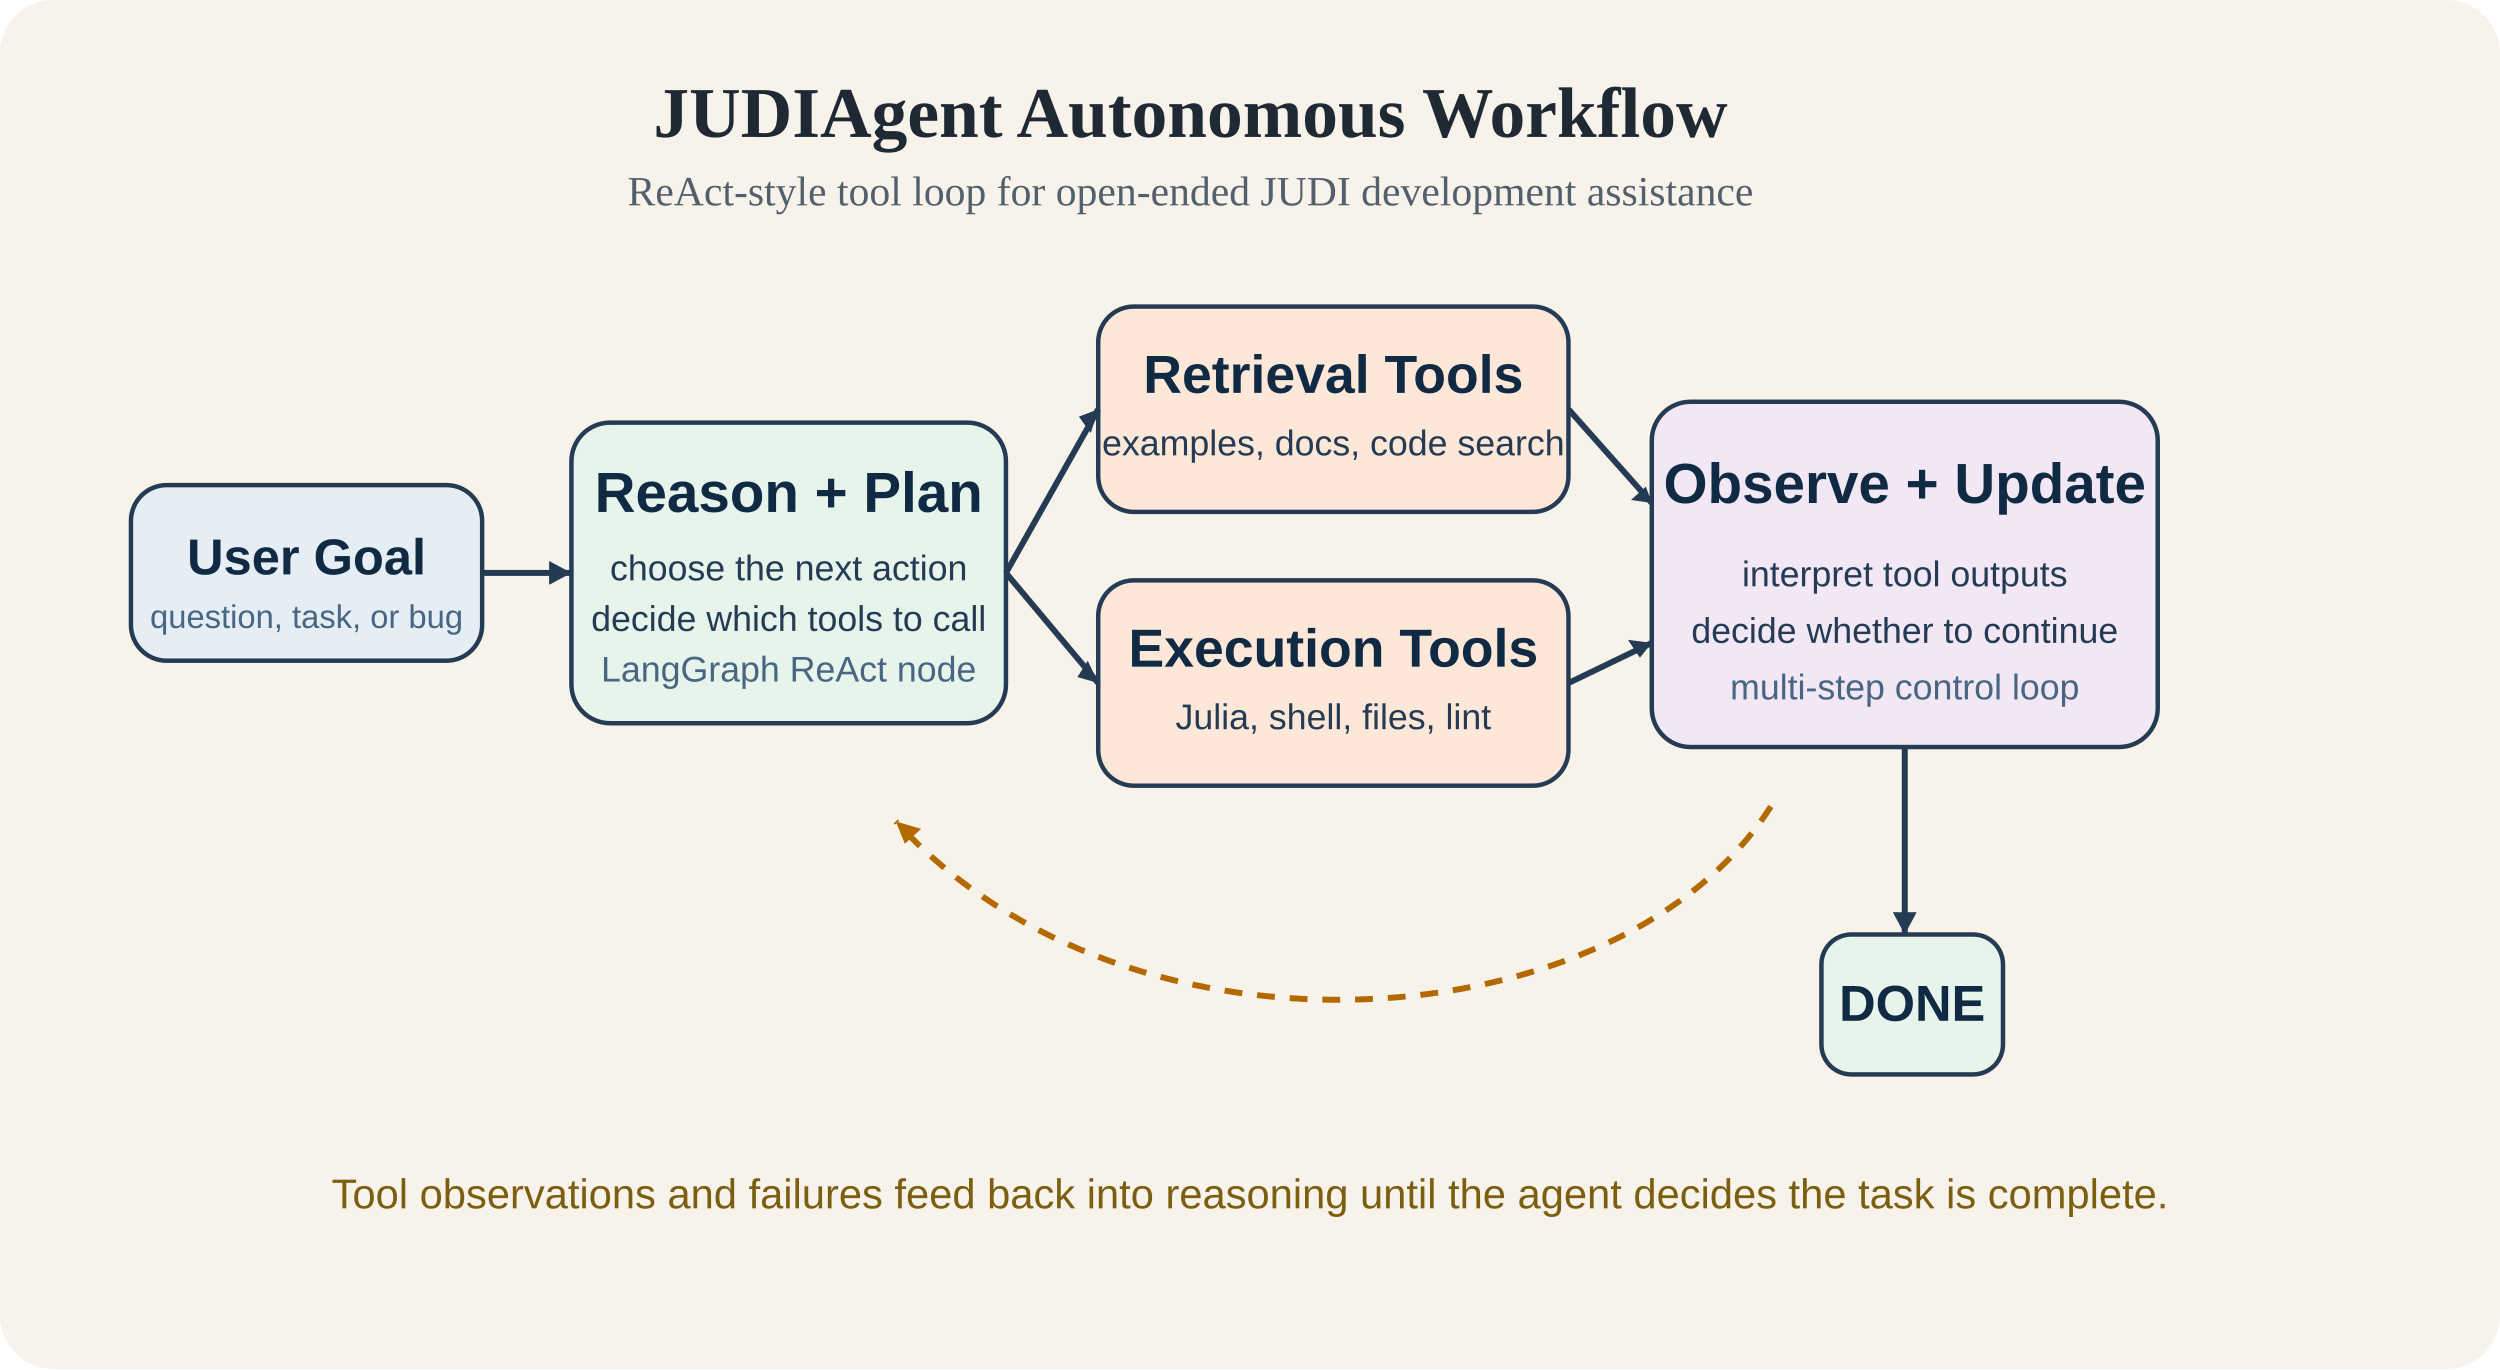
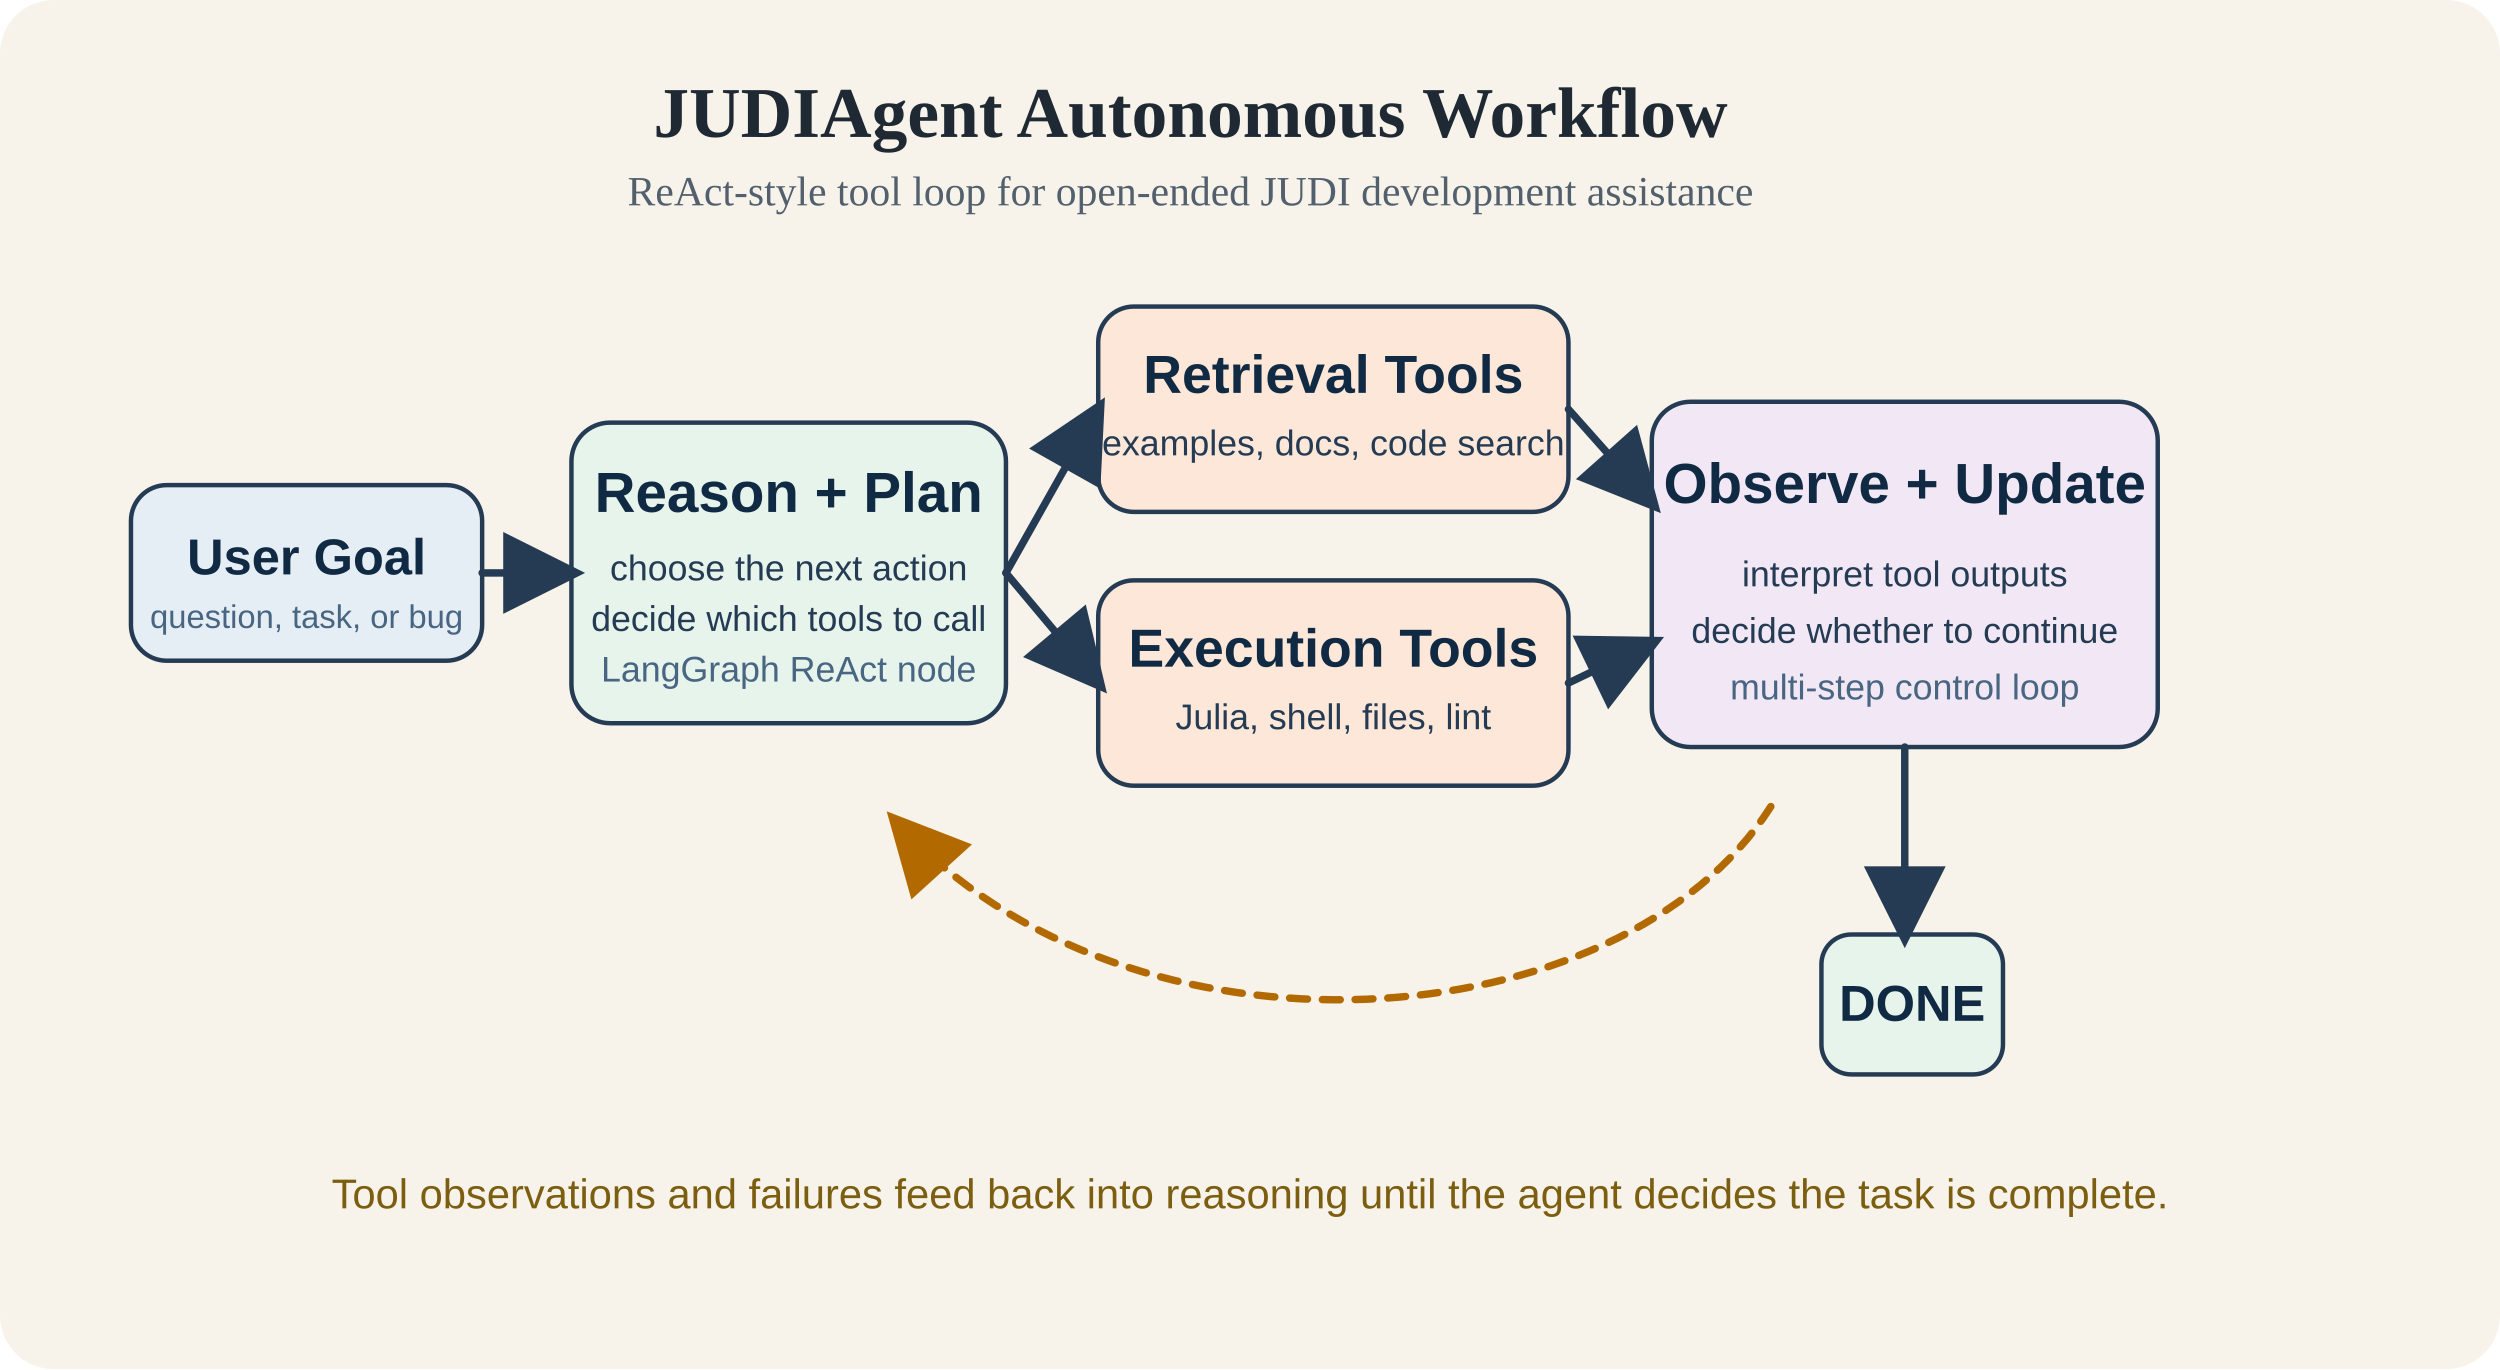
<svg xmlns="http://www.w3.org/2000/svg" width="1680" height="920" viewBox="0 0 1680 920" fill="none">
+   <defs>
+     <marker id="arrow-navy" viewBox="0 0 12 12" refX="10" refY="6" markerWidth="11" markerHeight="11" orient="auto-start-reverse">
+       <path d="M 0 0 L 12 6 L 0 12 z" fill="#243B53" />
+     </marker>
+     <marker id="arrow-gold" viewBox="0 0 12 12" refX="10" refY="6" markerWidth="11" markerHeight="11" orient="auto-start-reverse">
+       <path d="M 0 0 L 12 6 L 0 12 z" fill="#B26A00" />
+     </marker>
+   </defs>
  <rect width="1680" height="920" rx="36" fill="#F7F3EA" />
  <text x="800" y="92" text-anchor="middle" font-family="Georgia, 'Times New Roman', serif" font-size="48" font-weight="700" fill="#1F2933">JUDIAgent Autonomous Workflow</text>
  <text x="800" y="138" text-anchor="middle" font-family="Georgia, 'Times New Roman', serif" font-size="28" fill="#52606D">ReAct-style tool loop for open-ended JUDI development assistance</text>
  <rect x="88" y="326" width="236" height="118" rx="24" fill="#E6EEF5" stroke="#243B53" stroke-width="3" />
  <text x="206" y="386" text-anchor="middle" font-family="Arial, sans-serif" font-size="34" font-weight="700" fill="#102A43">User Goal</text>
  <text x="206" y="422" text-anchor="middle" font-family="Arial, sans-serif" font-size="22" fill="#486581">question, task, or bug</text>
  <rect x="384" y="284" width="292" height="202" rx="26" fill="#E7F4EC" stroke="#243B53" stroke-width="3" />
  <text x="530" y="344" text-anchor="middle" font-family="Arial, sans-serif" font-size="38" font-weight="700" fill="#102A43">Reason + Plan</text>
  <text x="530" y="390" text-anchor="middle" font-family="Arial, sans-serif" font-size="24" fill="#243B53">choose the next action</text>
  <text x="530" y="424" text-anchor="middle" font-family="Arial, sans-serif" font-size="24" fill="#243B53">decide which tools to call</text>
  <text x="530" y="458" text-anchor="middle" font-family="Arial, sans-serif" font-size="24" fill="#486581">LangGraph ReAct node</text>
  <rect x="738" y="206" width="316" height="138" rx="24" fill="#FCE7D8" stroke="#243B53" stroke-width="3" />
  <text x="896" y="264" text-anchor="middle" font-family="Arial, sans-serif" font-size="36" font-weight="700" fill="#102A43">Retrieval Tools</text>
  <text x="896" y="306" text-anchor="middle" font-family="Arial, sans-serif" font-size="24" fill="#243B53">examples, docs, code search</text>
  <rect x="738" y="390" width="316" height="138" rx="24" fill="#FCE7D8" stroke="#243B53" stroke-width="3" />
  <text x="896" y="448" text-anchor="middle" font-family="Arial, sans-serif" font-size="36" font-weight="700" fill="#102A43">Execution Tools</text>
  <text x="896" y="490" text-anchor="middle" font-family="Arial, sans-serif" font-size="24" fill="#243B53">Julia, shell, files, lint</text>
  <rect x="1110" y="270" width="340" height="232" rx="26" fill="#F2E8F5" stroke="#243B53" stroke-width="3" />
  <text x="1280" y="338" text-anchor="middle" font-family="Arial, sans-serif" font-size="38" font-weight="700" fill="#102A43">Observe + Update</text>
  <text x="1280" y="394" text-anchor="middle" font-family="Arial, sans-serif" font-size="24" fill="#243B53">interpret tool outputs</text>
  <text x="1280" y="432" text-anchor="middle" font-family="Arial, sans-serif" font-size="24" fill="#243B53">decide whether to continue</text>
  <text x="1280" y="470" text-anchor="middle" font-family="Arial, sans-serif" font-size="24" fill="#486581">multi-step control loop</text>
  <rect x="1224" y="628" width="122" height="94" rx="20" fill="#E7F4EC" stroke="#243B53" stroke-width="3" />
  <text x="1285" y="686" text-anchor="middle" font-family="Arial, sans-serif" font-size="34" font-weight="700" fill="#102A43">DONE</text>
-   <path d="M324 385 L384 385" stroke="#243B53" stroke-width="4" />
-   <polygon points="384,385 369,377 369,393" fill="#243B53" />
-   <path d="M676 385 L738 275" stroke="#243B53" stroke-width="4" />
-   <polygon points="738,275 725,280 733,291" fill="#243B53" />
-   <path d="M676 385 L738 459" stroke="#243B53" stroke-width="4" />
-   <polygon points="738,459 724,455 731,444" fill="#243B53" />
-   <path d="M1054 275 L1110 338" stroke="#243B53" stroke-width="4" />
-   <polygon points="1110,338 1096,336 1106,327" fill="#243B53" />
-   <path d="M1054 459 L1110 432" stroke="#243B53" stroke-width="4" />
-   <polygon points="1110,432 1094,430 1102,442" fill="#243B53" />
-   <path d="M1280 502 L1280 628" stroke="#243B53" stroke-width="4" />
-   <polygon points="1280,628 1272,613 1288,613" fill="#243B53" />
-   <path d="M1190 542 C1090 700 760 726 602 552" stroke="#B26A00" stroke-width="4" stroke-dasharray="12 10" fill="none" />
-   <polygon points="602,552 608,567 619,557" fill="#B26A00" />
+   <path d="M324 385 H384" stroke="#243B53" stroke-width="5" stroke-linecap="round" marker-end="url(#arrow-navy)" />
+   <path d="M676 385 L738 275" stroke="#243B53" stroke-width="5" stroke-linecap="round" marker-end="url(#arrow-navy)" />
+   <path d="M676 385 L738 459" stroke="#243B53" stroke-width="5" stroke-linecap="round" marker-end="url(#arrow-navy)" />
+   <path d="M1054 275 L1110 338" stroke="#243B53" stroke-width="5" stroke-linecap="round" marker-end="url(#arrow-navy)" />
+   <path d="M1054 459 L1110 432" stroke="#243B53" stroke-width="5" stroke-linecap="round" marker-end="url(#arrow-navy)" />
+   <path d="M1280 502 V628" stroke="#243B53" stroke-width="5" stroke-linecap="round" marker-end="url(#arrow-navy)" />
+   <path d="M1190 542 C1090 700 760 726 602 552" stroke="#B26A00" stroke-width="5" stroke-linecap="round" stroke-dasharray="12 10" fill="none" marker-end="url(#arrow-gold)" />
  <text x="840" y="812" text-anchor="middle" font-family="Arial, sans-serif" font-size="28" fill="#7C5E10">Tool observations and failures feed back into reasoning until the agent decides the task is complete.</text>
</svg>
